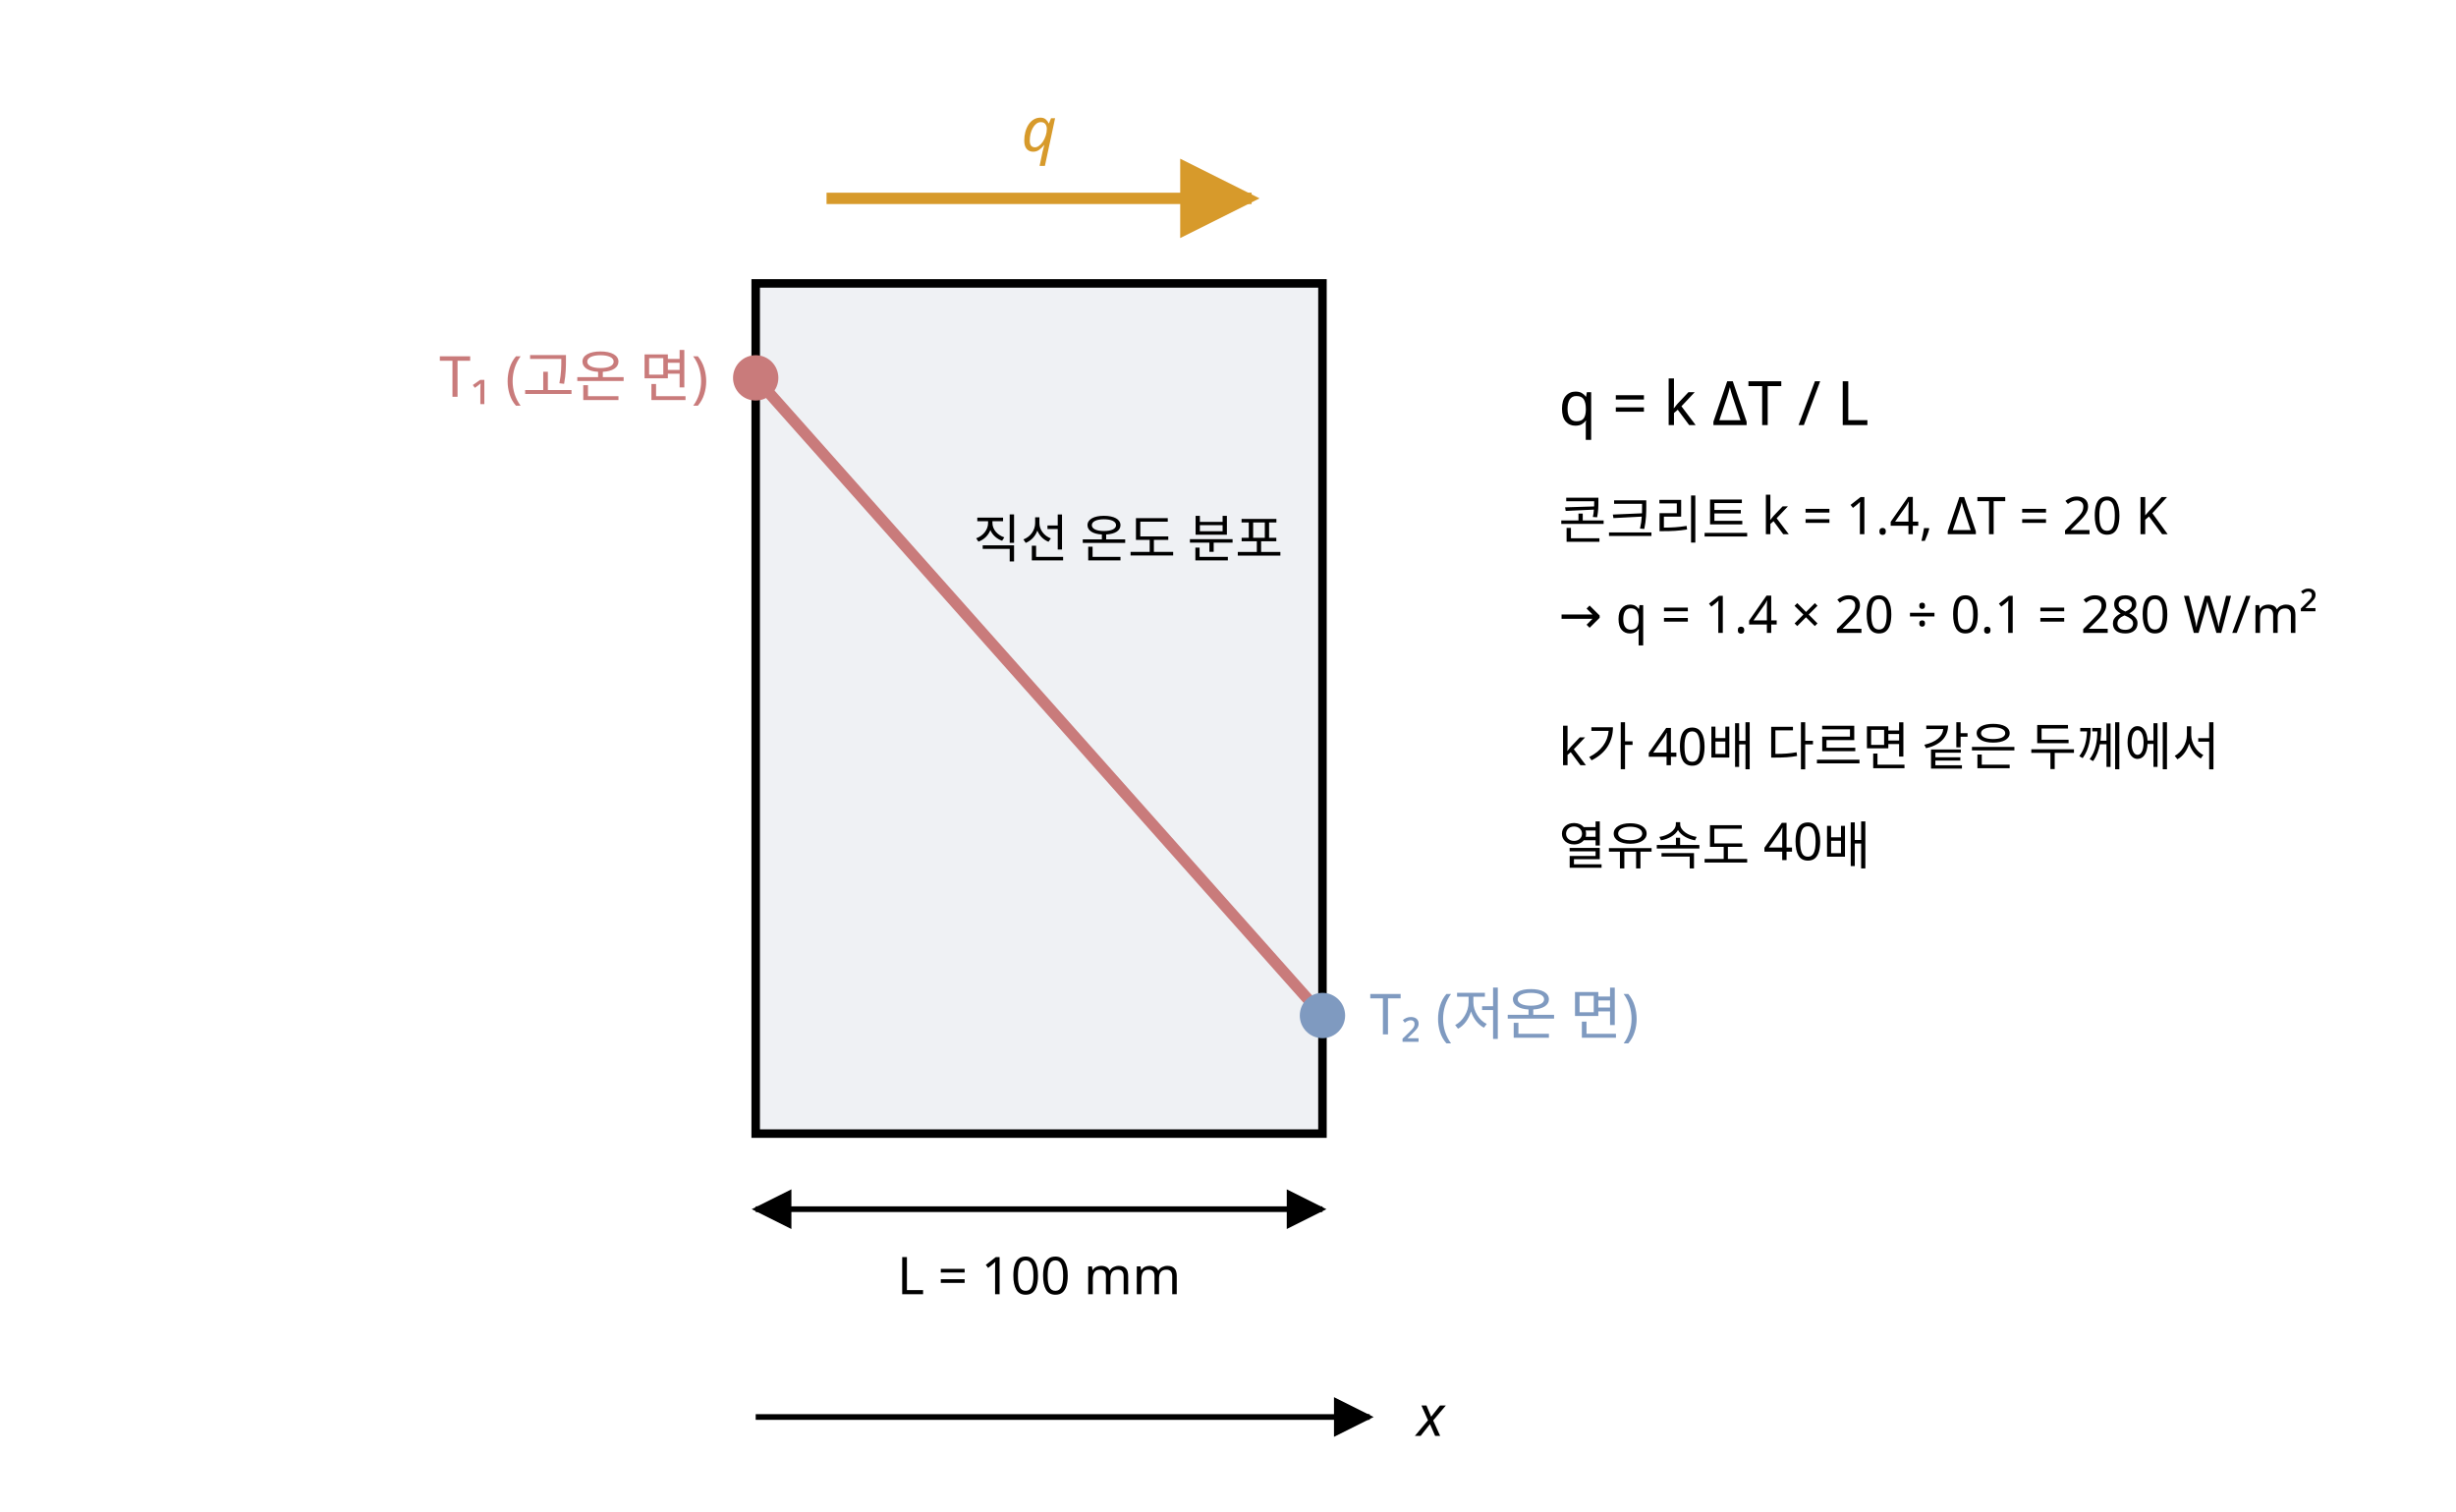
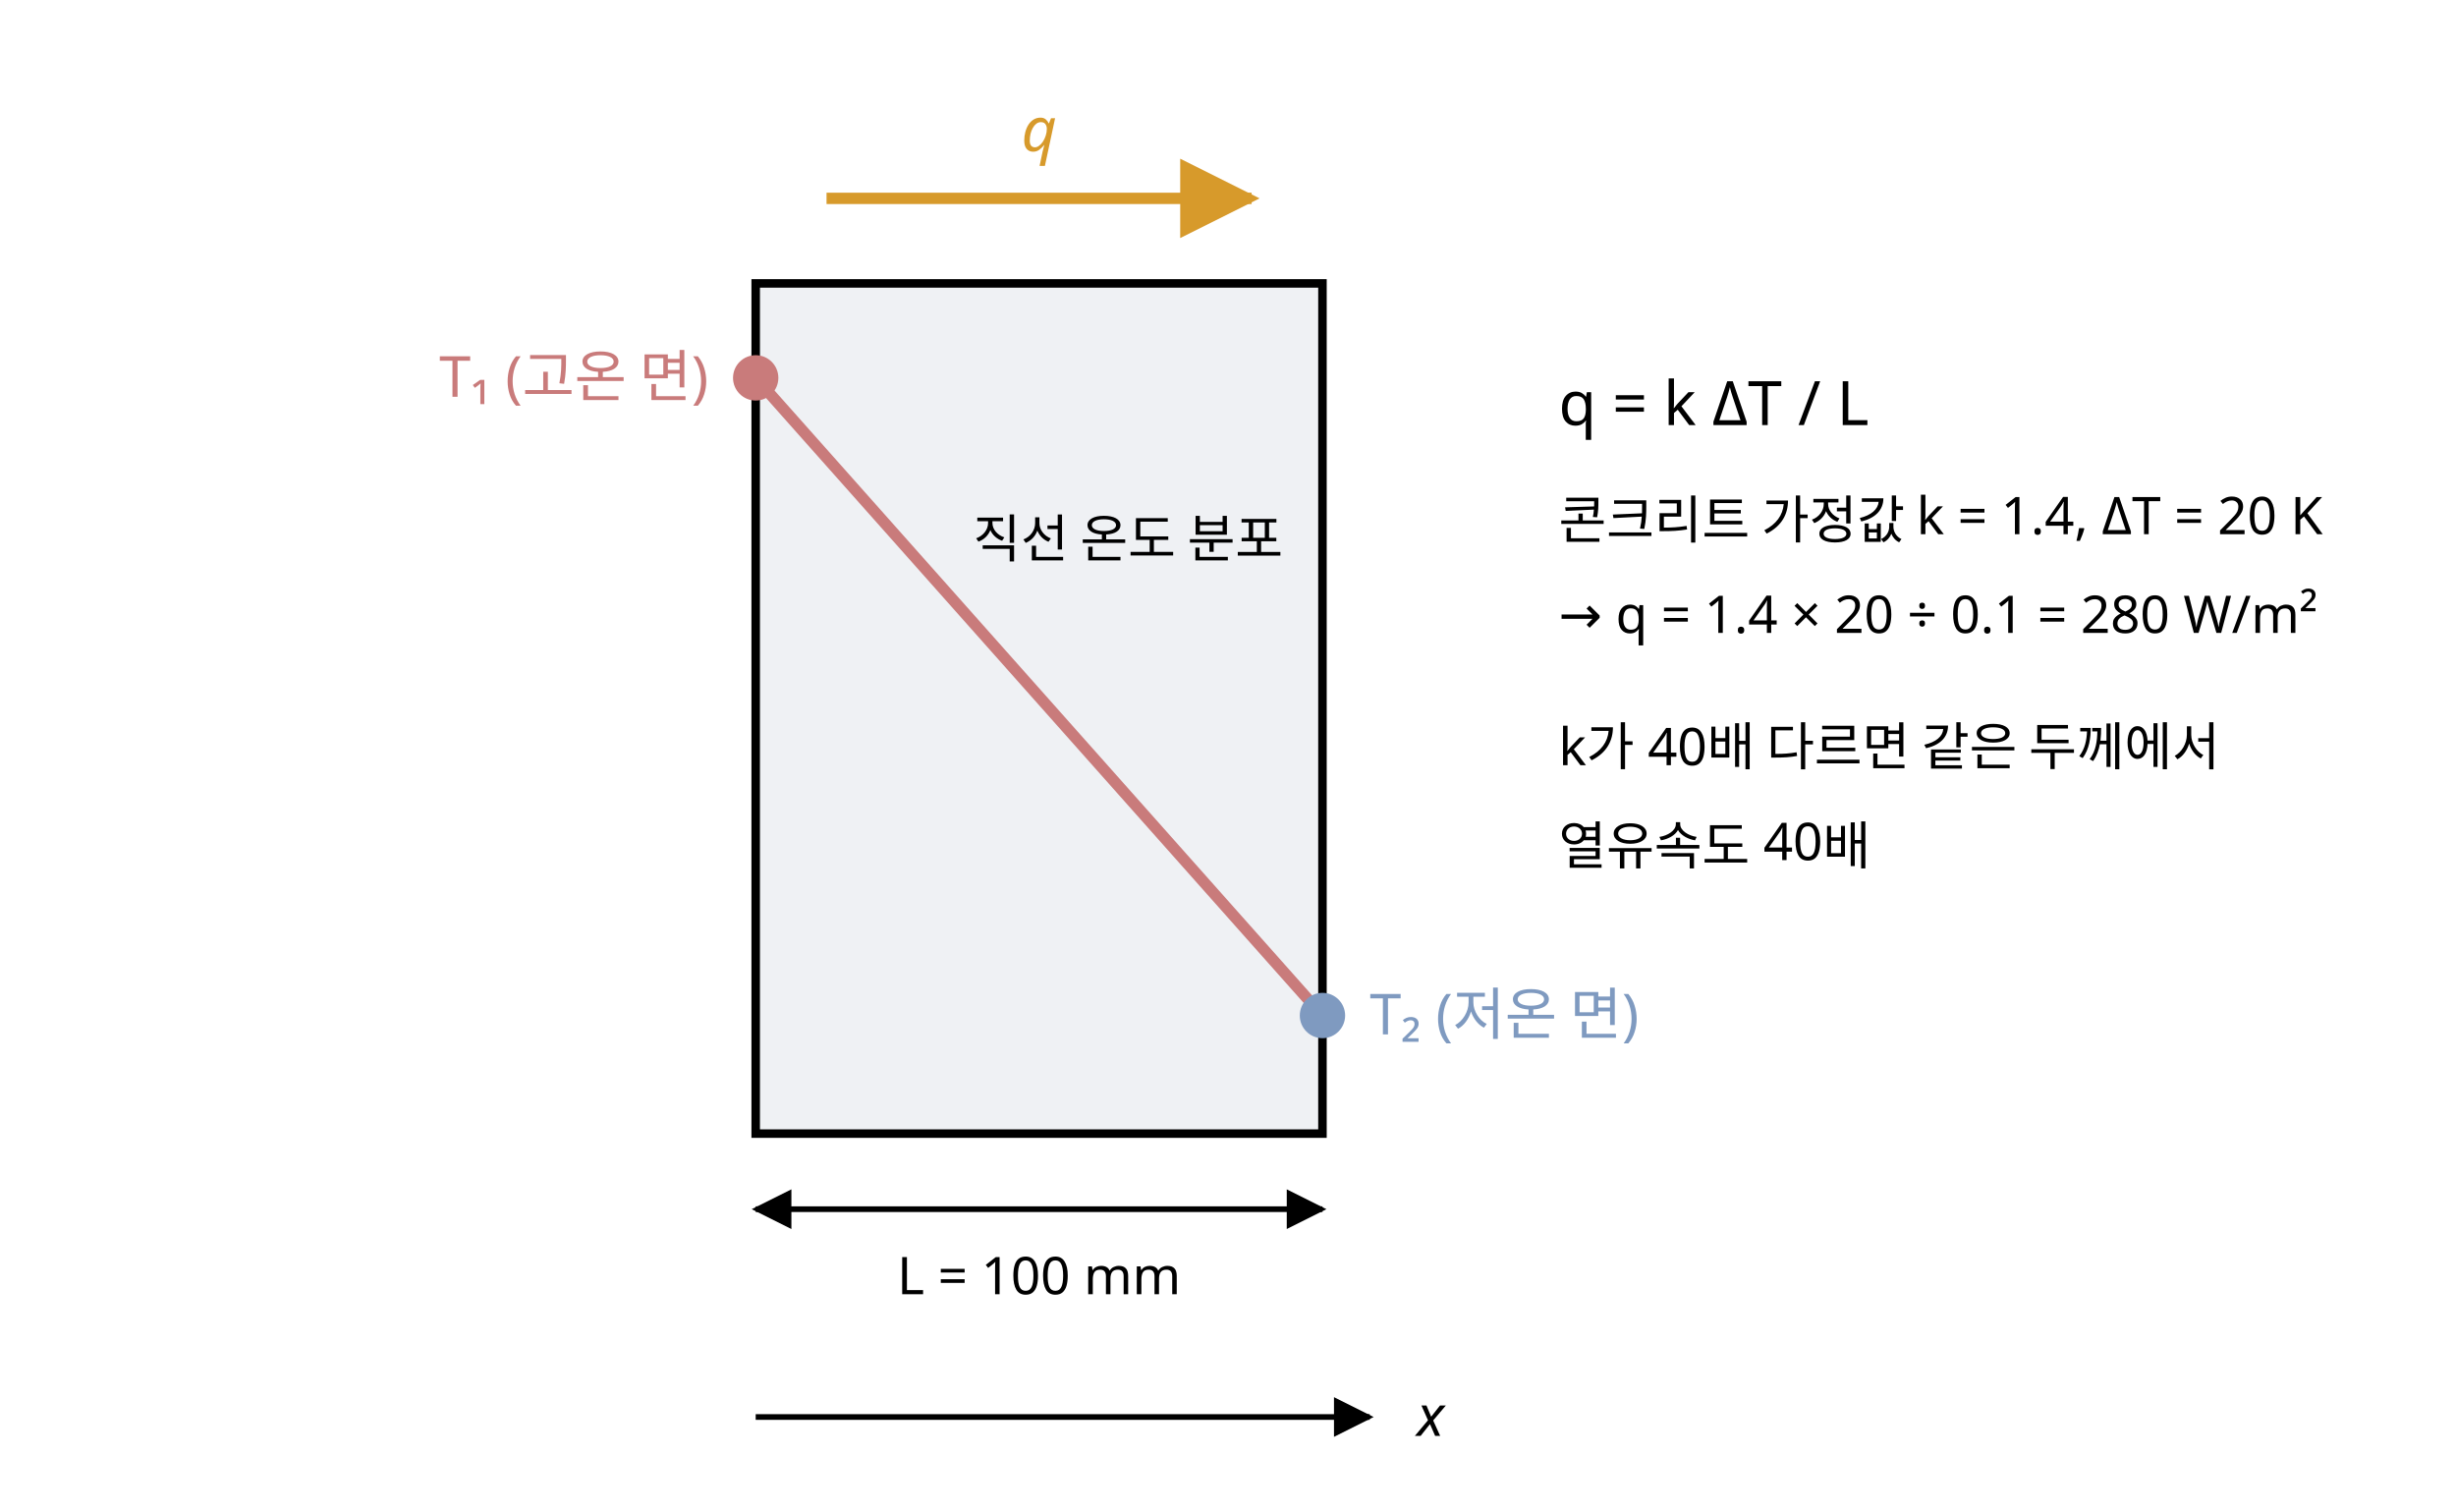
<svg xmlns="http://www.w3.org/2000/svg" class="si si-illus" viewBox="0 0 520 320" style="max-width:520px;color:var(--si-ink,var(--text,#1f2328))" role="img" aria-labelledby="thermal-conductivity-t" font-family="'Pretendard','Noto Sans KR','Apple SD Gothic Neo',sans-serif" font-size="13" fill="currentColor">
  <defs>
    <marker id="thermal-conductivity-ar" viewBox="0 0 10 10" refX="9" refY="5" markerWidth="7" markerHeight="7" orient="auto-start-reverse">
      <path d="M0,0L10,5L0,10z" style="fill:var(--si-amber-s,#d79a2b)" />
    </marker>
    <marker id="thermal-conductivity-ar-1" viewBox="0 0 10 10" refX="9" refY="5" markerWidth="7" markerHeight="7" orient="auto-start-reverse">
      <path d="M0,0L10,5L0,10z" style="fill:currentColor" />
    </marker>
  </defs>
  <rect x="160" y="60" width="120" height="180" style="stroke:currentColor;fill:var(--si-gray-s,#aab6c6)" stroke-width="1.8" fill-opacity="0.18" />
  <line x1="160" y1="80" x2="280" y2="215" style="stroke:var(--si-rose-s,#c97b7b);fill:none" stroke-width="2.4" />
  <circle cx="160" cy="80" r="4" style="stroke:var(--si-rose-s,#c97b7b);fill:var(--si-rose-s,#c97b7b)" stroke-width="1.6" />
  <circle cx="280" cy="215" r="4" style="stroke:var(--si-blue-s,#7f9ac0);fill:var(--si-blue-s,#7f9ac0)" stroke-width="1.6" />
  <text x="150" y="84" text-anchor="end" font-size="12" style="fill:var(--si-rose-s,#c97b7b)">T₁ (고온 면)</text>
  <text x="290" y="219" font-size="12" style="fill:var(--si-blue-s,#7f9ac0)">T₂ (저온 면)</text>
  <text x="206" y="118" font-size="11">직선 온도 분포</text>
  <line x1="175" y1="42" x2="265" y2="42" style="stroke:var(--si-amber-s,#d79a2b);fill:none" stroke-width="2.4" marker-end="url(#thermal-conductivity-ar)" />
  <text x="220" y="32" text-anchor="middle" font-style="italic" style="fill:var(--si-amber-s,#d79a2b)">q</text>
  <line x1="160" y1="256" x2="280" y2="256" style="stroke:currentColor;fill:none" stroke-width="1.2" marker-end="url(#thermal-conductivity-ar-1)" marker-start="url(#thermal-conductivity-ar-1)" />
  <text x="220" y="274" text-anchor="middle" font-size="11">L = 100 mm</text>
  <line x1="160" y1="300" x2="290" y2="300" style="stroke:currentColor;fill:none" stroke-width="1.2" marker-end="url(#thermal-conductivity-ar-1)" />
  <text x="300" y="304" font-size="12" font-style="italic">x</text>
  <text x="330" y="90">q = k ΔT / L</text>
-   <text x="330" y="114" font-size="11">콘크리트 k = 1.4, ΔT = 20 K</text>
+   <text x="330" y="114" font-size="11">콘크리트 가정값 k = 1.4, ΔT = 20 K</text>
  <text x="330" y="134" font-size="11">→ q = 1.4 × 20 ÷ 0.1 = 280 W/m²</text>
  <text x="330" y="162" font-size="11">k가 40배 다르면 같은 두께에서</text>
  <text x="330" y="183" font-size="11">열유속도 40배</text>
</svg>
